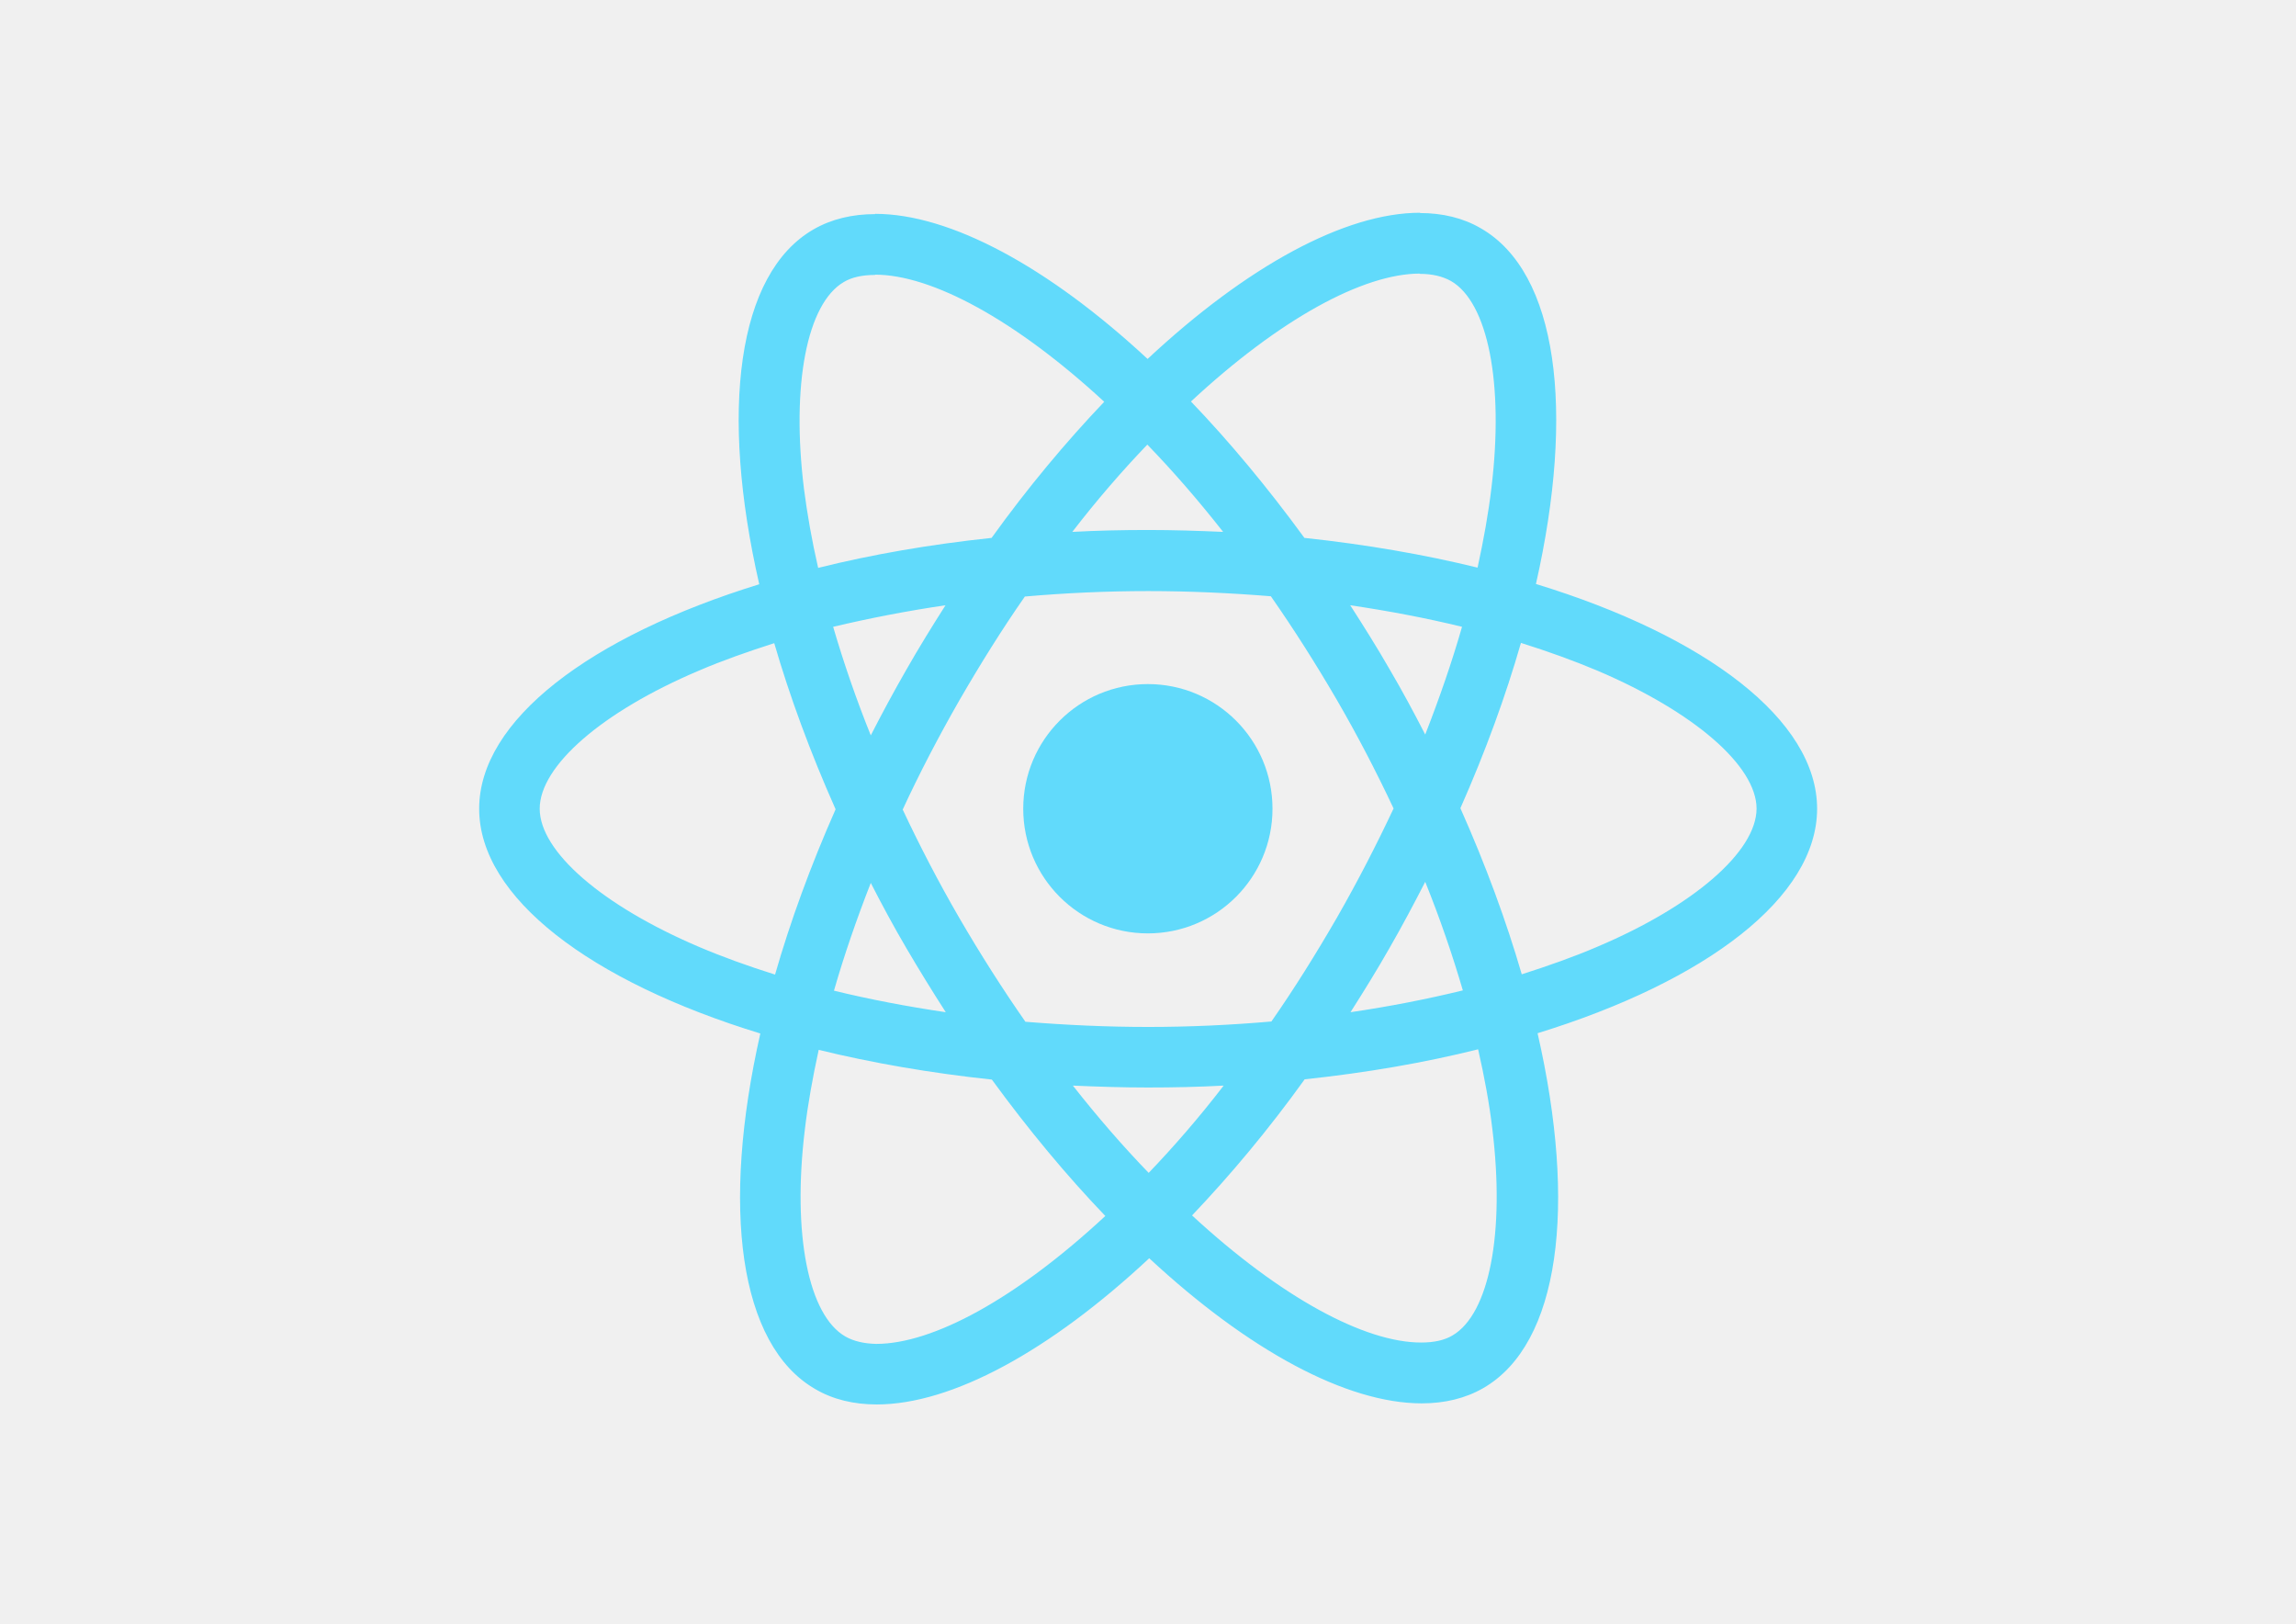
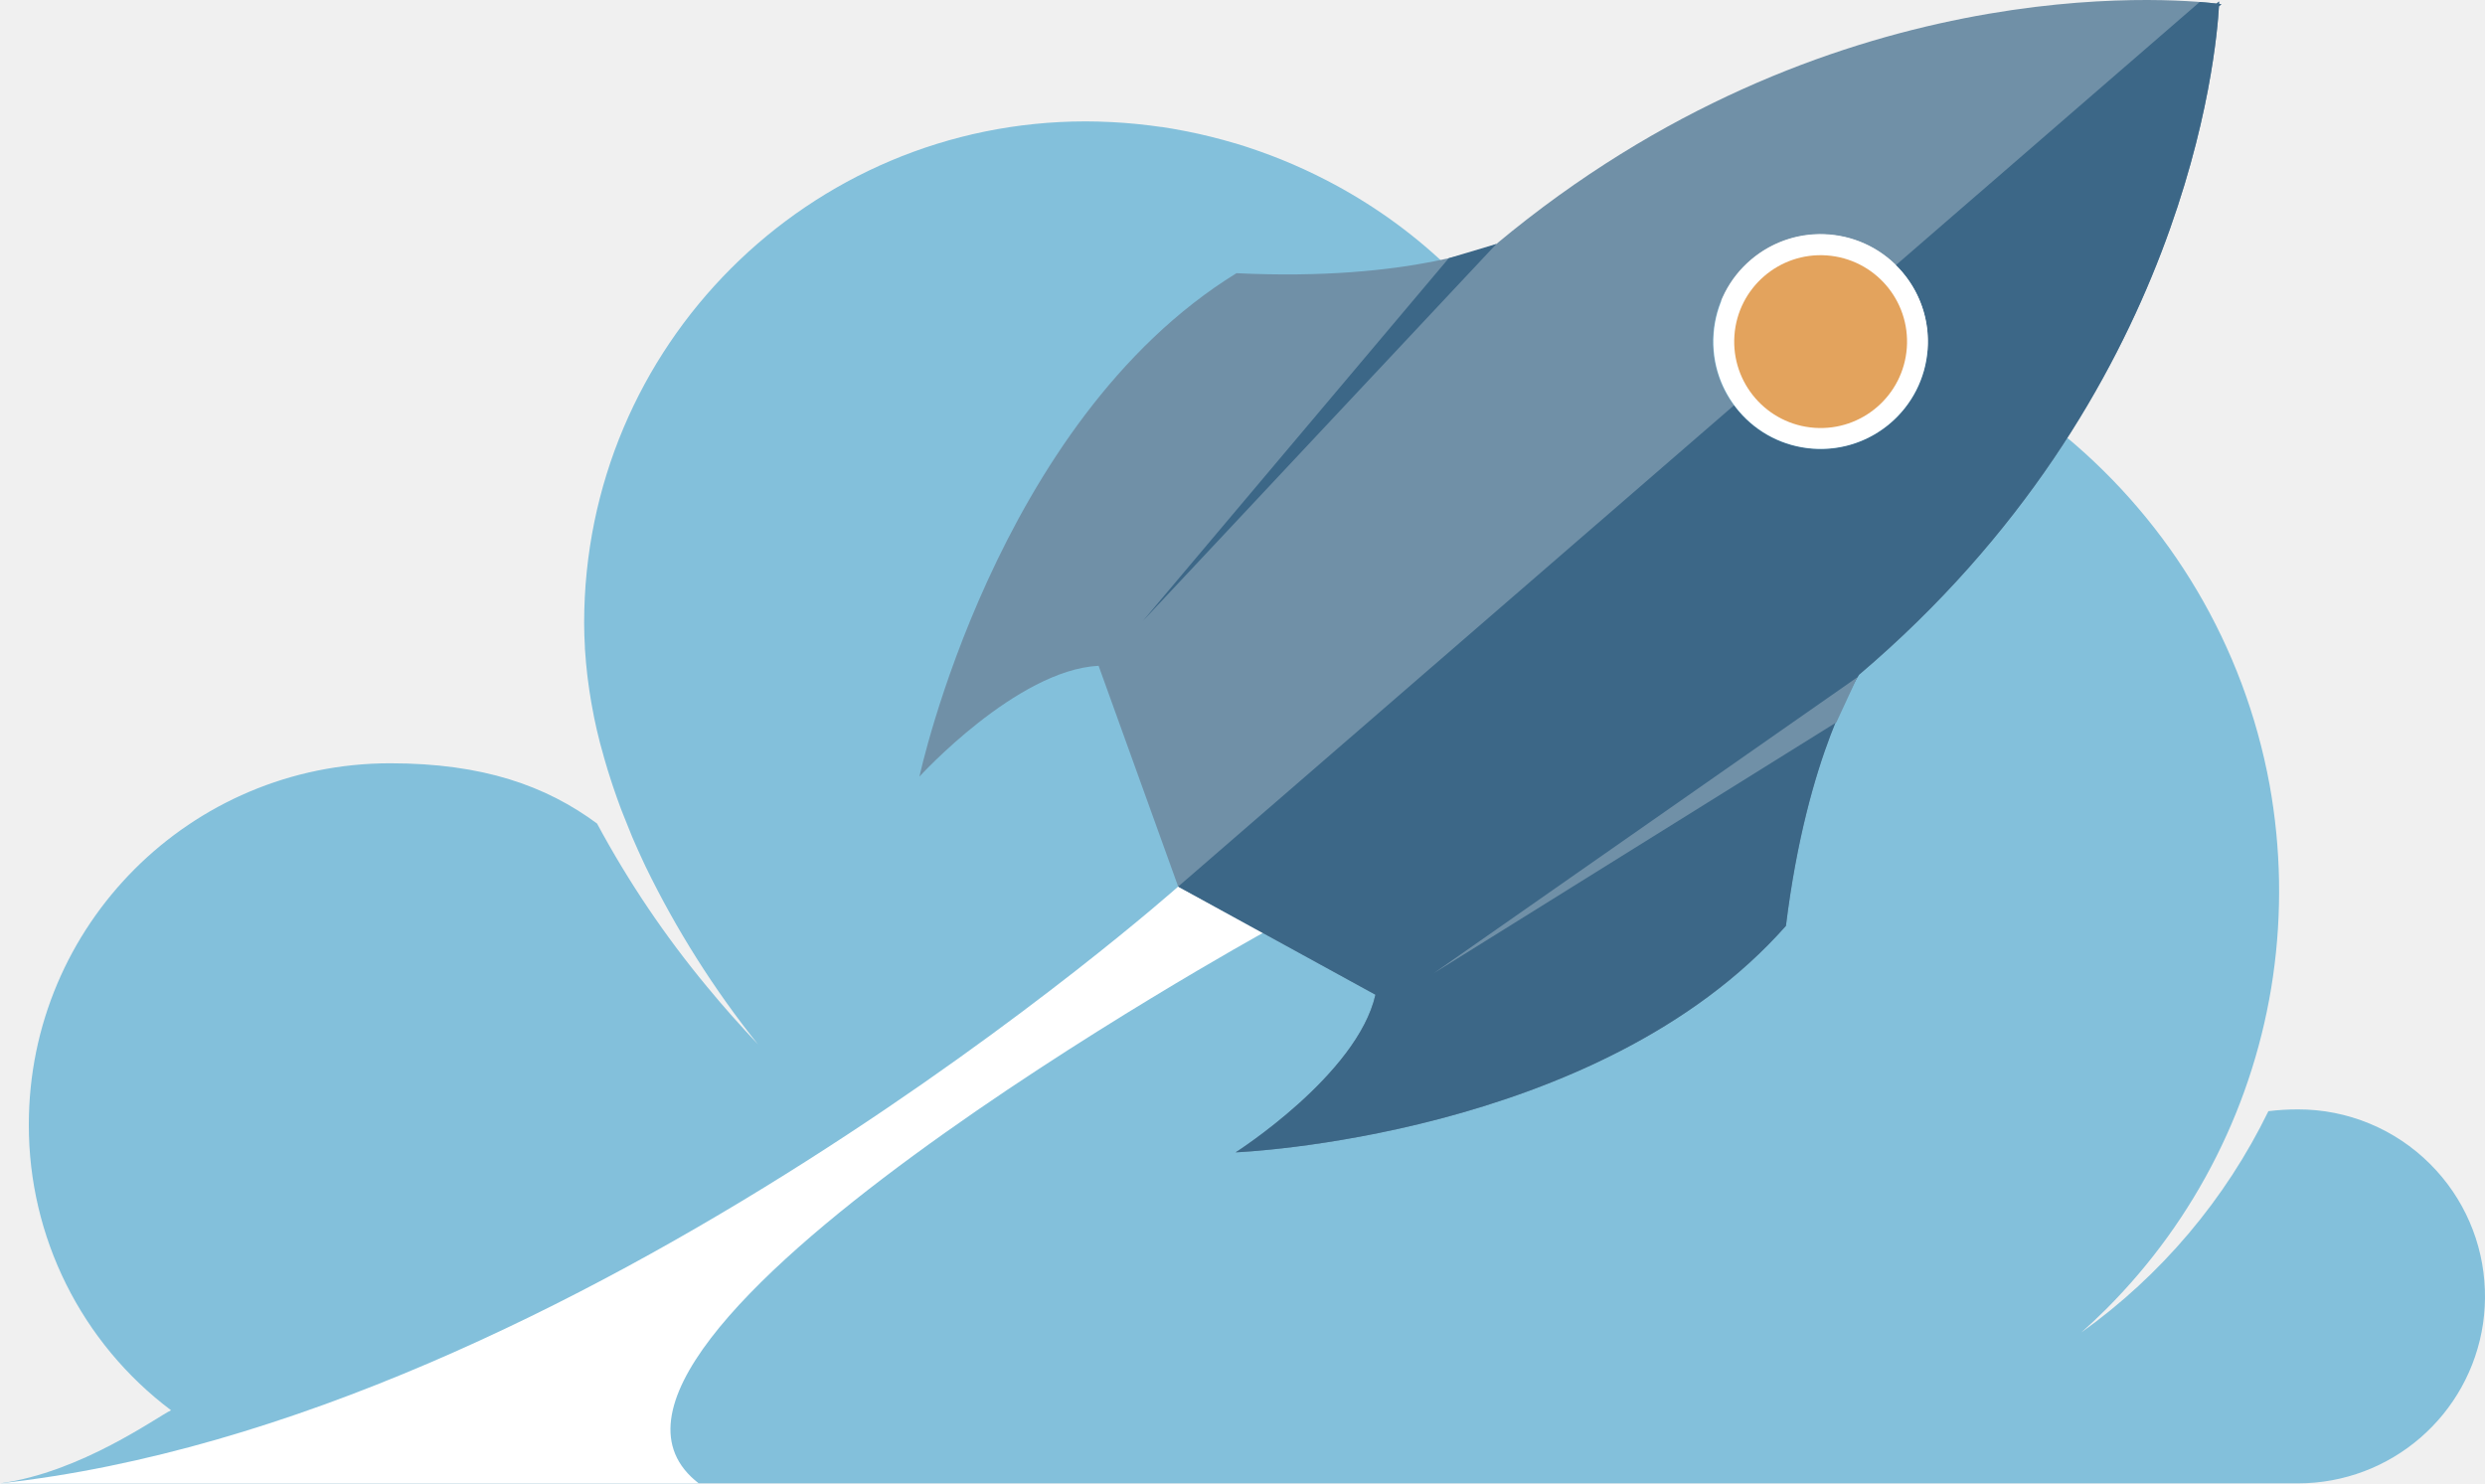
- <svg xmlns="http://www.w3.org/2000/svg" viewBox="0 0 841.9 595.3">
-   <g fill="#61DAFB">
-     <path d="M666.3 296.5c0-32.5-40.7-63.3-103.1-82.4 14.4-63.6 8-114.2-20.2-130.4-6.5-3.8-14.1-5.6-22.4-5.6v22.3c4.6 0 8.3.9 11.4 2.6 13.6 7.8 19.5 37.5 14.9 75.7-1.1 9.4-2.9 19.3-5.1 29.4-19.6-4.8-41-8.5-63.5-10.9-13.5-18.5-27.5-35.3-41.6-50 32.6-30.3 63.2-46.9 84-46.9V78c-27.5 0-63.5 19.6-99.9 53.6-36.4-33.8-72.4-53.2-99.9-53.2v22.3c20.7 0 51.4 16.5 84 46.6-14 14.7-28 31.4-41.3 49.9-22.6 2.4-44 6.1-63.6 11-2.3-10-4-19.7-5.2-29-4.7-38.2 1.1-67.9 14.6-75.8 3-1.8 6.9-2.6 11.5-2.6V78.5c-8.4 0-16 1.8-22.6 5.6-28.1 16.2-34.4 66.7-19.9 130.1-62.2 19.2-102.7 49.9-102.7 82.3 0 32.5 40.7 63.3 103.1 82.4-14.4 63.6-8 114.2 20.2 130.4 6.5 3.8 14.1 5.6 22.5 5.6 27.5 0 63.5-19.6 99.9-53.6 36.4 33.8 72.4 53.2 99.9 53.2 8.4 0 16-1.8 22.6-5.6 28.1-16.2 34.4-66.7 19.9-130.1 62-19.1 102.5-49.9 102.5-82.3zm-130.2-66.7c-3.7 12.9-8.3 26.2-13.5 39.5-4.1-8-8.4-16-13.1-24-4.6-8-9.5-15.8-14.4-23.4 14.2 2.1 27.9 4.7 41 7.9zm-45.8 106.5c-7.8 13.5-15.8 26.3-24.1 38.2-14.9 1.3-30 2-45.2 2-15.1 0-30.2-.7-45-1.9-8.3-11.9-16.4-24.6-24.2-38-7.6-13.1-14.5-26.4-20.8-39.8 6.2-13.4 13.2-26.8 20.7-39.9 7.8-13.5 15.8-26.3 24.1-38.2 14.9-1.3 30-2 45.2-2 15.1 0 30.2.7 45 1.9 8.3 11.9 16.4 24.6 24.2 38 7.6 13.1 14.5 26.4 20.8 39.8-6.3 13.4-13.2 26.8-20.7 39.9zm32.3-13c5.4 13.4 10 26.8 13.8 39.8-13.1 3.2-26.9 5.9-41.2 8 4.9-7.7 9.8-15.6 14.4-23.7 4.6-8 8.9-16.1 13-24.1zM421.2 430c-9.3-9.6-18.6-20.3-27.8-32 9 .4 18.2.7 27.5.7 9.4 0 18.7-.2 27.8-.7-9 11.7-18.3 22.4-27.5 32zm-74.4-58.9c-14.2-2.1-27.9-4.7-41-7.9 3.7-12.9 8.3-26.2 13.5-39.5 4.1 8 8.4 16 13.1 24 4.7 8 9.5 15.8 14.4 23.4zM420.7 163c9.3 9.6 18.6 20.3 27.8 32-9-.4-18.2-.7-27.5-.7-9.4 0-18.7.2-27.8.7 9-11.7 18.3-22.4 27.5-32zm-74 58.9c-4.9 7.7-9.8 15.6-14.4 23.7-4.6 8-8.9 16-13 24-5.4-13.4-10-26.8-13.8-39.8 13.1-3.1 26.9-5.8 41.2-7.9zm-90.5 125.2c-35.4-15.1-58.3-34.9-58.3-50.6 0-15.7 22.9-35.6 58.3-50.6 8.6-3.7 18-7 27.7-10.1 5.7 19.6 13.2 40 22.5 60.9-9.2 20.8-16.6 41.1-22.2 60.6-9.9-3.1-19.3-6.5-28-10.2zM310 490c-13.6-7.8-19.5-37.5-14.9-75.7 1.1-9.4 2.9-19.3 5.1-29.4 19.6 4.8 41 8.5 63.5 10.9 13.5 18.5 27.5 35.3 41.6 50-32.6 30.3-63.2 46.9-84 46.9-4.5-.1-8.3-1-11.3-2.7zm237.2-76.2c4.7 38.2-1.1 67.9-14.6 75.8-3 1.8-6.9 2.6-11.5 2.6-20.7 0-51.4-16.5-84-46.6 14-14.7 28-31.4 41.3-49.9 22.6-2.4 44-6.1 63.6-11 2.3 10.1 4.1 19.8 5.2 29.1zm38.5-66.7c-8.6 3.7-18 7-27.7 10.1-5.7-19.6-13.2-40-22.5-60.9 9.2-20.8 16.6-41.1 22.2-60.6 9.9 3.1 19.3 6.5 28.1 10.2 35.4 15.1 58.3 34.9 58.3 50.6-.1 15.7-23 35.6-58.4 50.6zM320.8 78.4z" />
-     <circle cx="420.9" cy="296.5" r="45.7" />
-     <path d="M520.5 78.1z" />
+ <svg xmlns="http://www.w3.org/2000/svg" id="Layer_1" data-name="Layer 1" viewBox="0 0 850 507.4">
+   <path id="clouds" d="M831.27,569.51A63.76,63.76,0,0,0,786,550.78a83.78,83.78,0,0,0-10.09.61,201.52,201.52,0,0,1-64,75.7c2.86-2.55,5.67-5.16,8.38-7.87a201.87,201.87,0,0,0,57.2-113.94,204.62,204.62,0,0,0-1.15-65.43,202.5,202.5,0,0,0-199.15-166c-25,0-46.11,3-64.44,8.38l0,0-0.12-.14a157.47,157.47,0,0,0-46.42,22.34c2.6-2.34,5.24-4.64,8-6.82a159.25,159.25,0,0,1,34-21.09,170.16,170.16,0,0,0-13.88-14.78A176,176,0,0,0,475.15,246l-0.14-.1a180.67,180.67,0,0,0-21.12-12.85l-0.49-.25q-7.22-3.72-14.79-6.8l-0.39-.16q-3.65-1.47-7.37-2.78l-0.93-.33c-2.49-.87-5-1.69-7.54-2.45l-0.08,0c-2.49-.74-5-1.43-7.53-2.06l-1-.25q-3.69-.91-7.44-1.66l-1.3-.25c-2.54-.49-5.1-0.95-7.67-1.33l-0.22,0c-2.5-.37-5-0.67-7.55-0.94l-1.37-.14q-3.74-.36-7.52-0.56l-1.48-.07c-2.6-.12-5.22-0.2-7.84-0.2h0A171.61,171.61,0,0,0,199.81,384.41c0,2.77.1,5.54,0.26,8.33,0,0.4,0,.81.06,1.21,0.17,2.64.42,5.28,0.72,7.93q0.09,0.79.19,1.57,0.49,3.93,1.17,7.88c0.09,0.49.18,1,.27,1.48,0.49,2.71,1,5.41,1.65,8.13,0.05,0.23.11,0.46,0.17,0.69,0.59,2.55,1.25,5.1,2,7.65,0.15,0.54.29,1.08,0.44,1.61,0.72,2.54,1.51,5.08,2.34,7.62,0.22,0.68.45,1.37,0.68,2.05q1.26,3.73,2.65,7.45c0.26,0.68.53,1.36,0.79,2,1,2.49,2,5,3,7.46,0.22,0.51.45,1,.67,1.54q1.48,3.42,3.08,6.83c0.29,0.61.56,1.22,0.85,1.83a324.19,324.19,0,0,0,38.46,60.85c-6-6.36-11.84-12.92-17.41-19.69a338.3,338.3,0,0,1-37.63-55.83c-17.44-12.9-39-20.61-70.75-20.61A123.58,123.58,0,0,0,9.86,556,121.9,121.9,0,0,0,58.51,653.7C53.85,655.89,27.58,675,0,678.7H786A64,64,0,0,0,849.34,624a64.69,64.69,0,0,0,.62-11.43A63.75,63.75,0,0,0,831.27,569.51Z" transform="translate(0 -171.3)" style="fill:#83c0db" />
+   <g id="stream">
+     <path d="M239,678.7c-61.9-47.81,193.63-188.64,193.63-188.64L403,474.56S198.07,657,0,678.7H239Z" transform="translate(0 -171.3)" style="fill:#fff" />
+   </g>
+   <g id="rocket">
+     <path id="rocket-2" data-name="rocket" d="M759.83,172.73l-0.82-.11c0-.54,0-0.82,0-0.82l-0.86.72C743,170.73,625,160.37,511.84,254.75c0,0-29.13,12.9-88.9,10C340.52,315.54,314.5,436.94,314.5,436.94s33.25-36.46,61.28-37.9L403,474.56l67.47,37c-6.2,27.37-47.81,53.91-47.81,53.91s124.06-4.91,188.2-77.45c7.32-59.39,25-85.89,25-85.89C748.21,306.75,758.15,188.67,759,173.45ZM646.39,316.27a36.77,36.77,0,1,1,4.46-51.81A36.77,36.77,0,0,1,646.39,316.27Z" transform="translate(0 -171.3)" style="fill:#7090a7" />
+     <path d="M610.89,488c7.32-59.39,25-85.89,25-85.89C748.21,306.75,758.15,188.67,759,173.45l0.86-.72-0.82-.11c0-.54,0-0.82,0-0.82l-0.86.72c-1.24-.15-3.19-0.35-5.76-0.55l-103.9,90c0.8,0.79,1.58,1.63,2.32,2.51a36.77,36.77,0,1,1-56.27,47.36c-0.52-.61-1-1.24-1.47-1.88L403,474.56l67.47,37c-6.2,27.37-47.81,53.91-47.81,53.91S546.74,560.57,610.89,488Z" transform="translate(0 -171.3)" style="fill:#3c6787" />
+     <polygon points="511.84 83.45 495.55 88.32 390.91 212.43 511.84 83.45" style="fill:#3c6787" />
+     <circle cx="622.71" cy="288.14" r="36.68" transform="translate(290.72 717.31) rotate(-85.89)" style="fill:#fff" />
+     <circle cx="622.71" cy="288.14" r="29.56" transform="translate(290.72 717.31) rotate(-85.89)" style="fill:#e3a35d" />
+     <polygon points="635.29 231.67 628.14 247.09 490.36 332.93 635.29 231.67" style="fill:#7090a7" />
  </g>
</svg>
